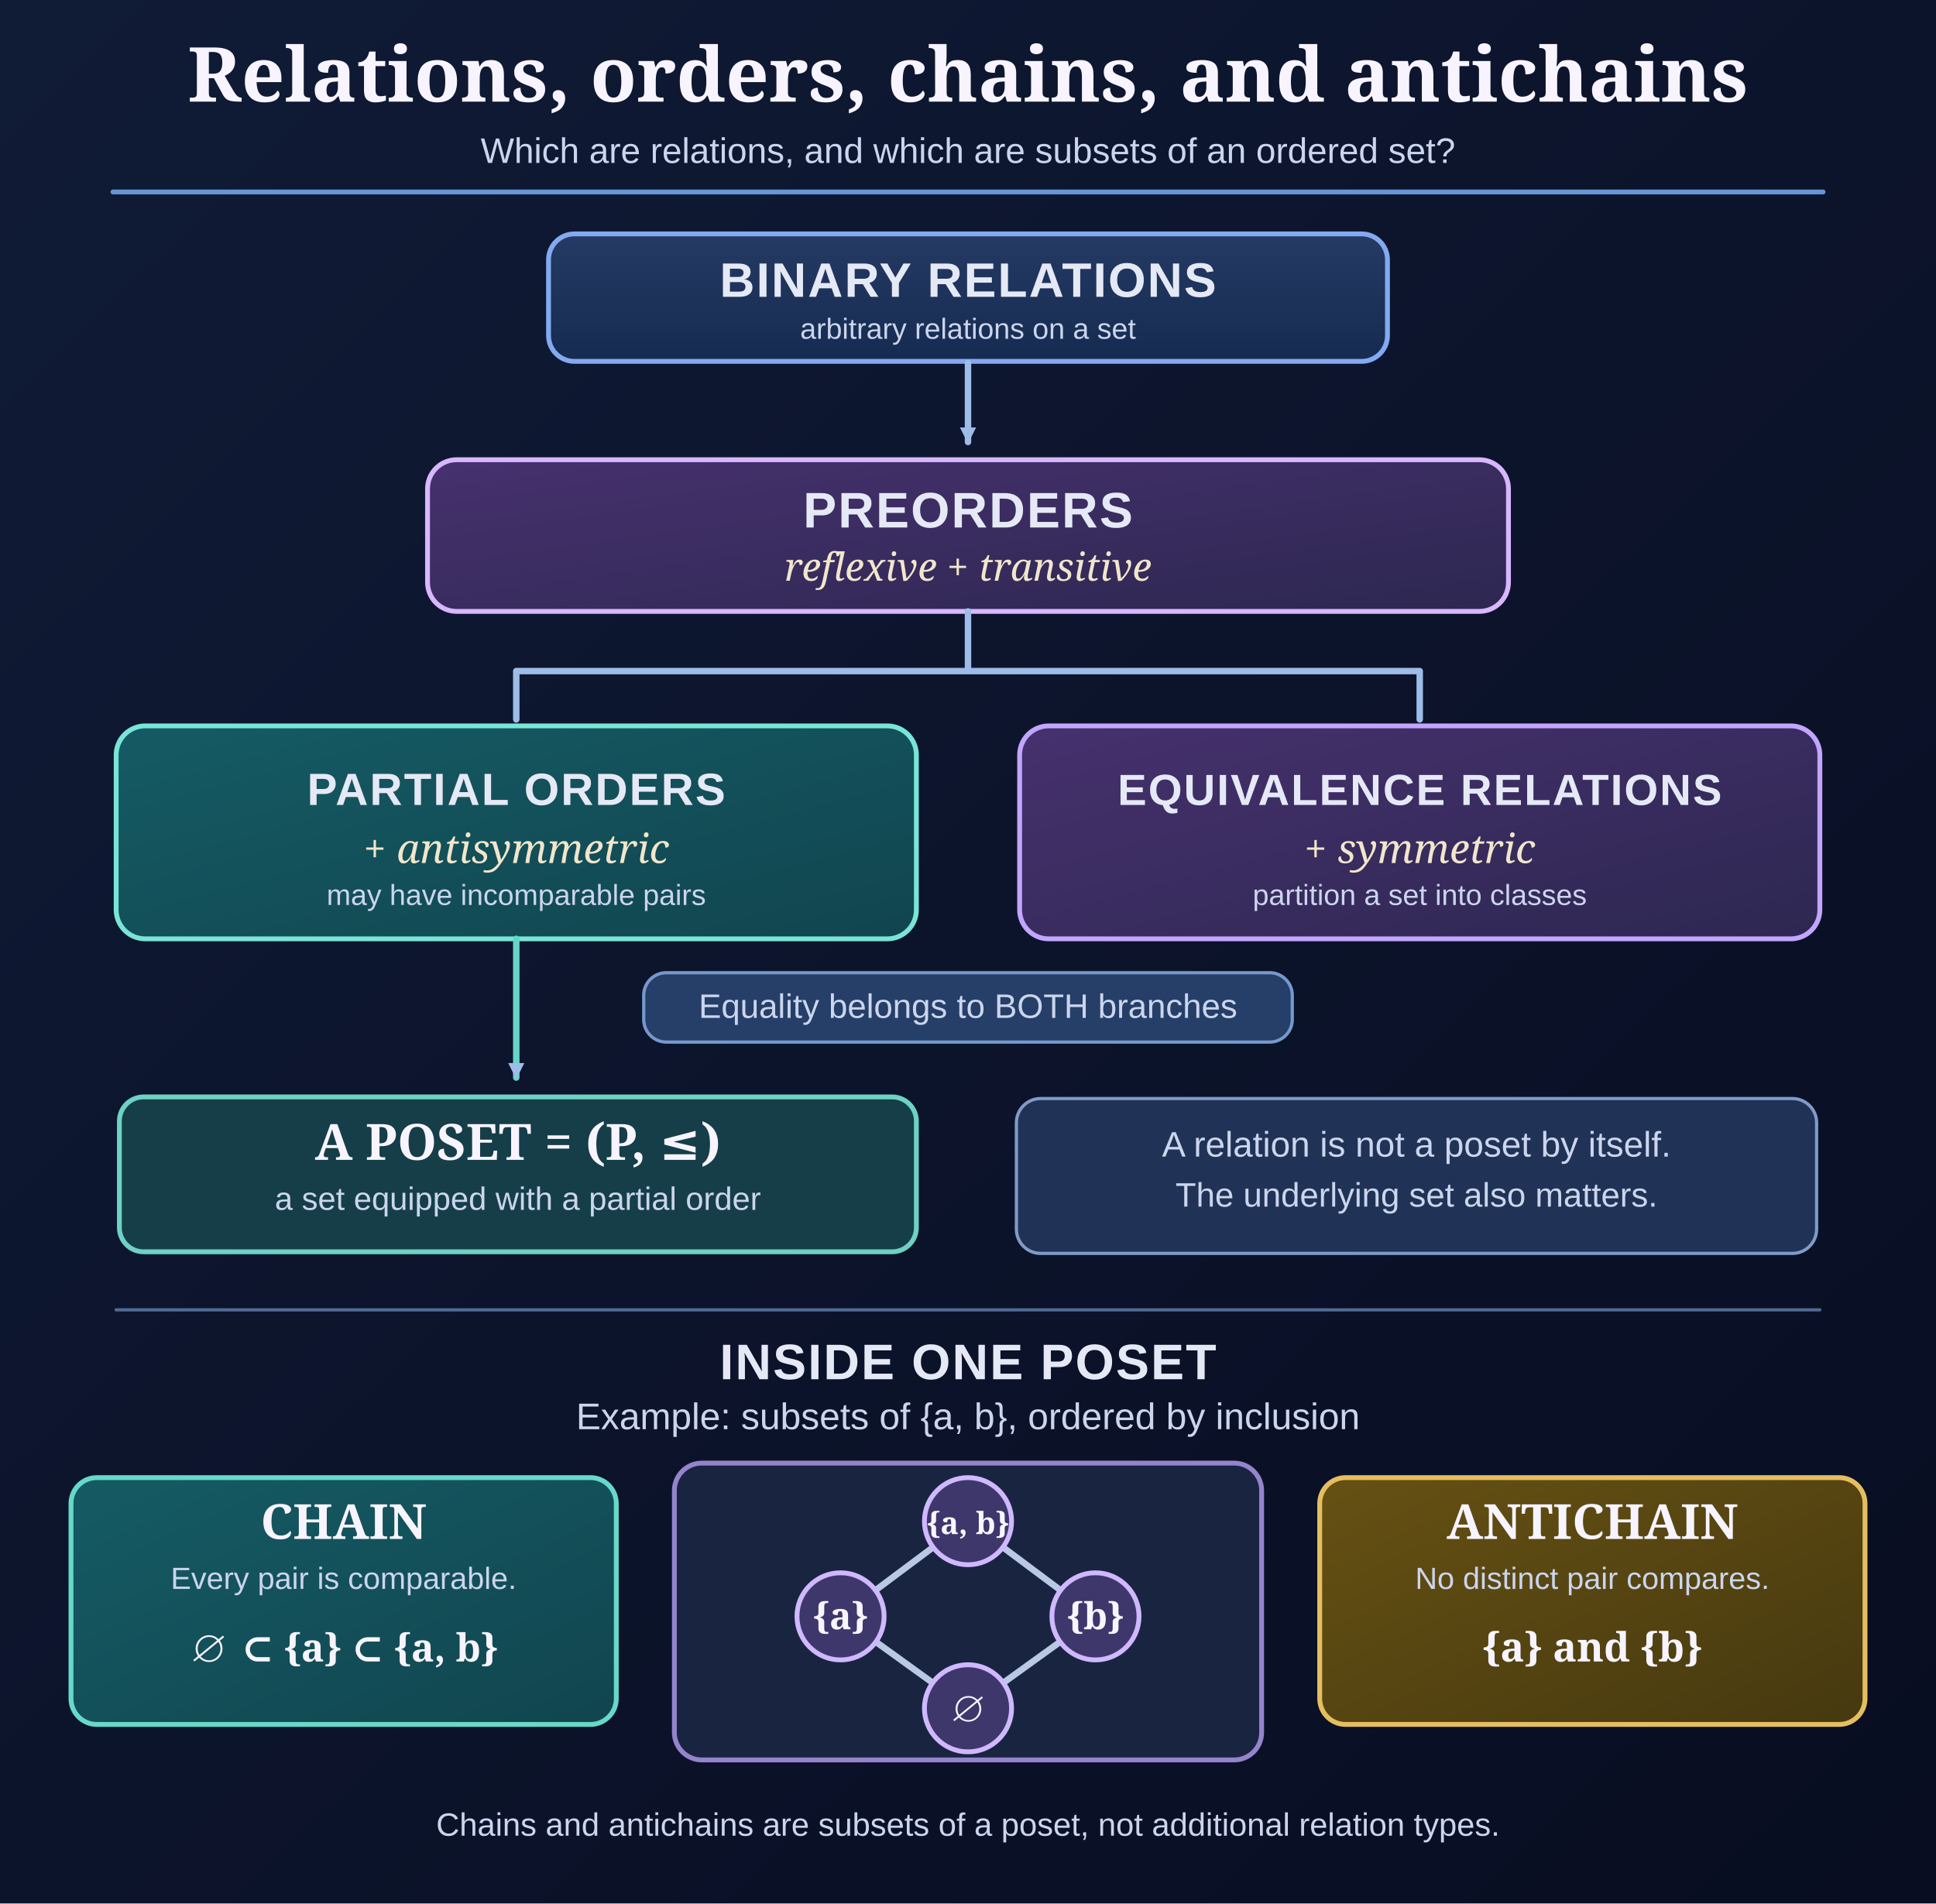
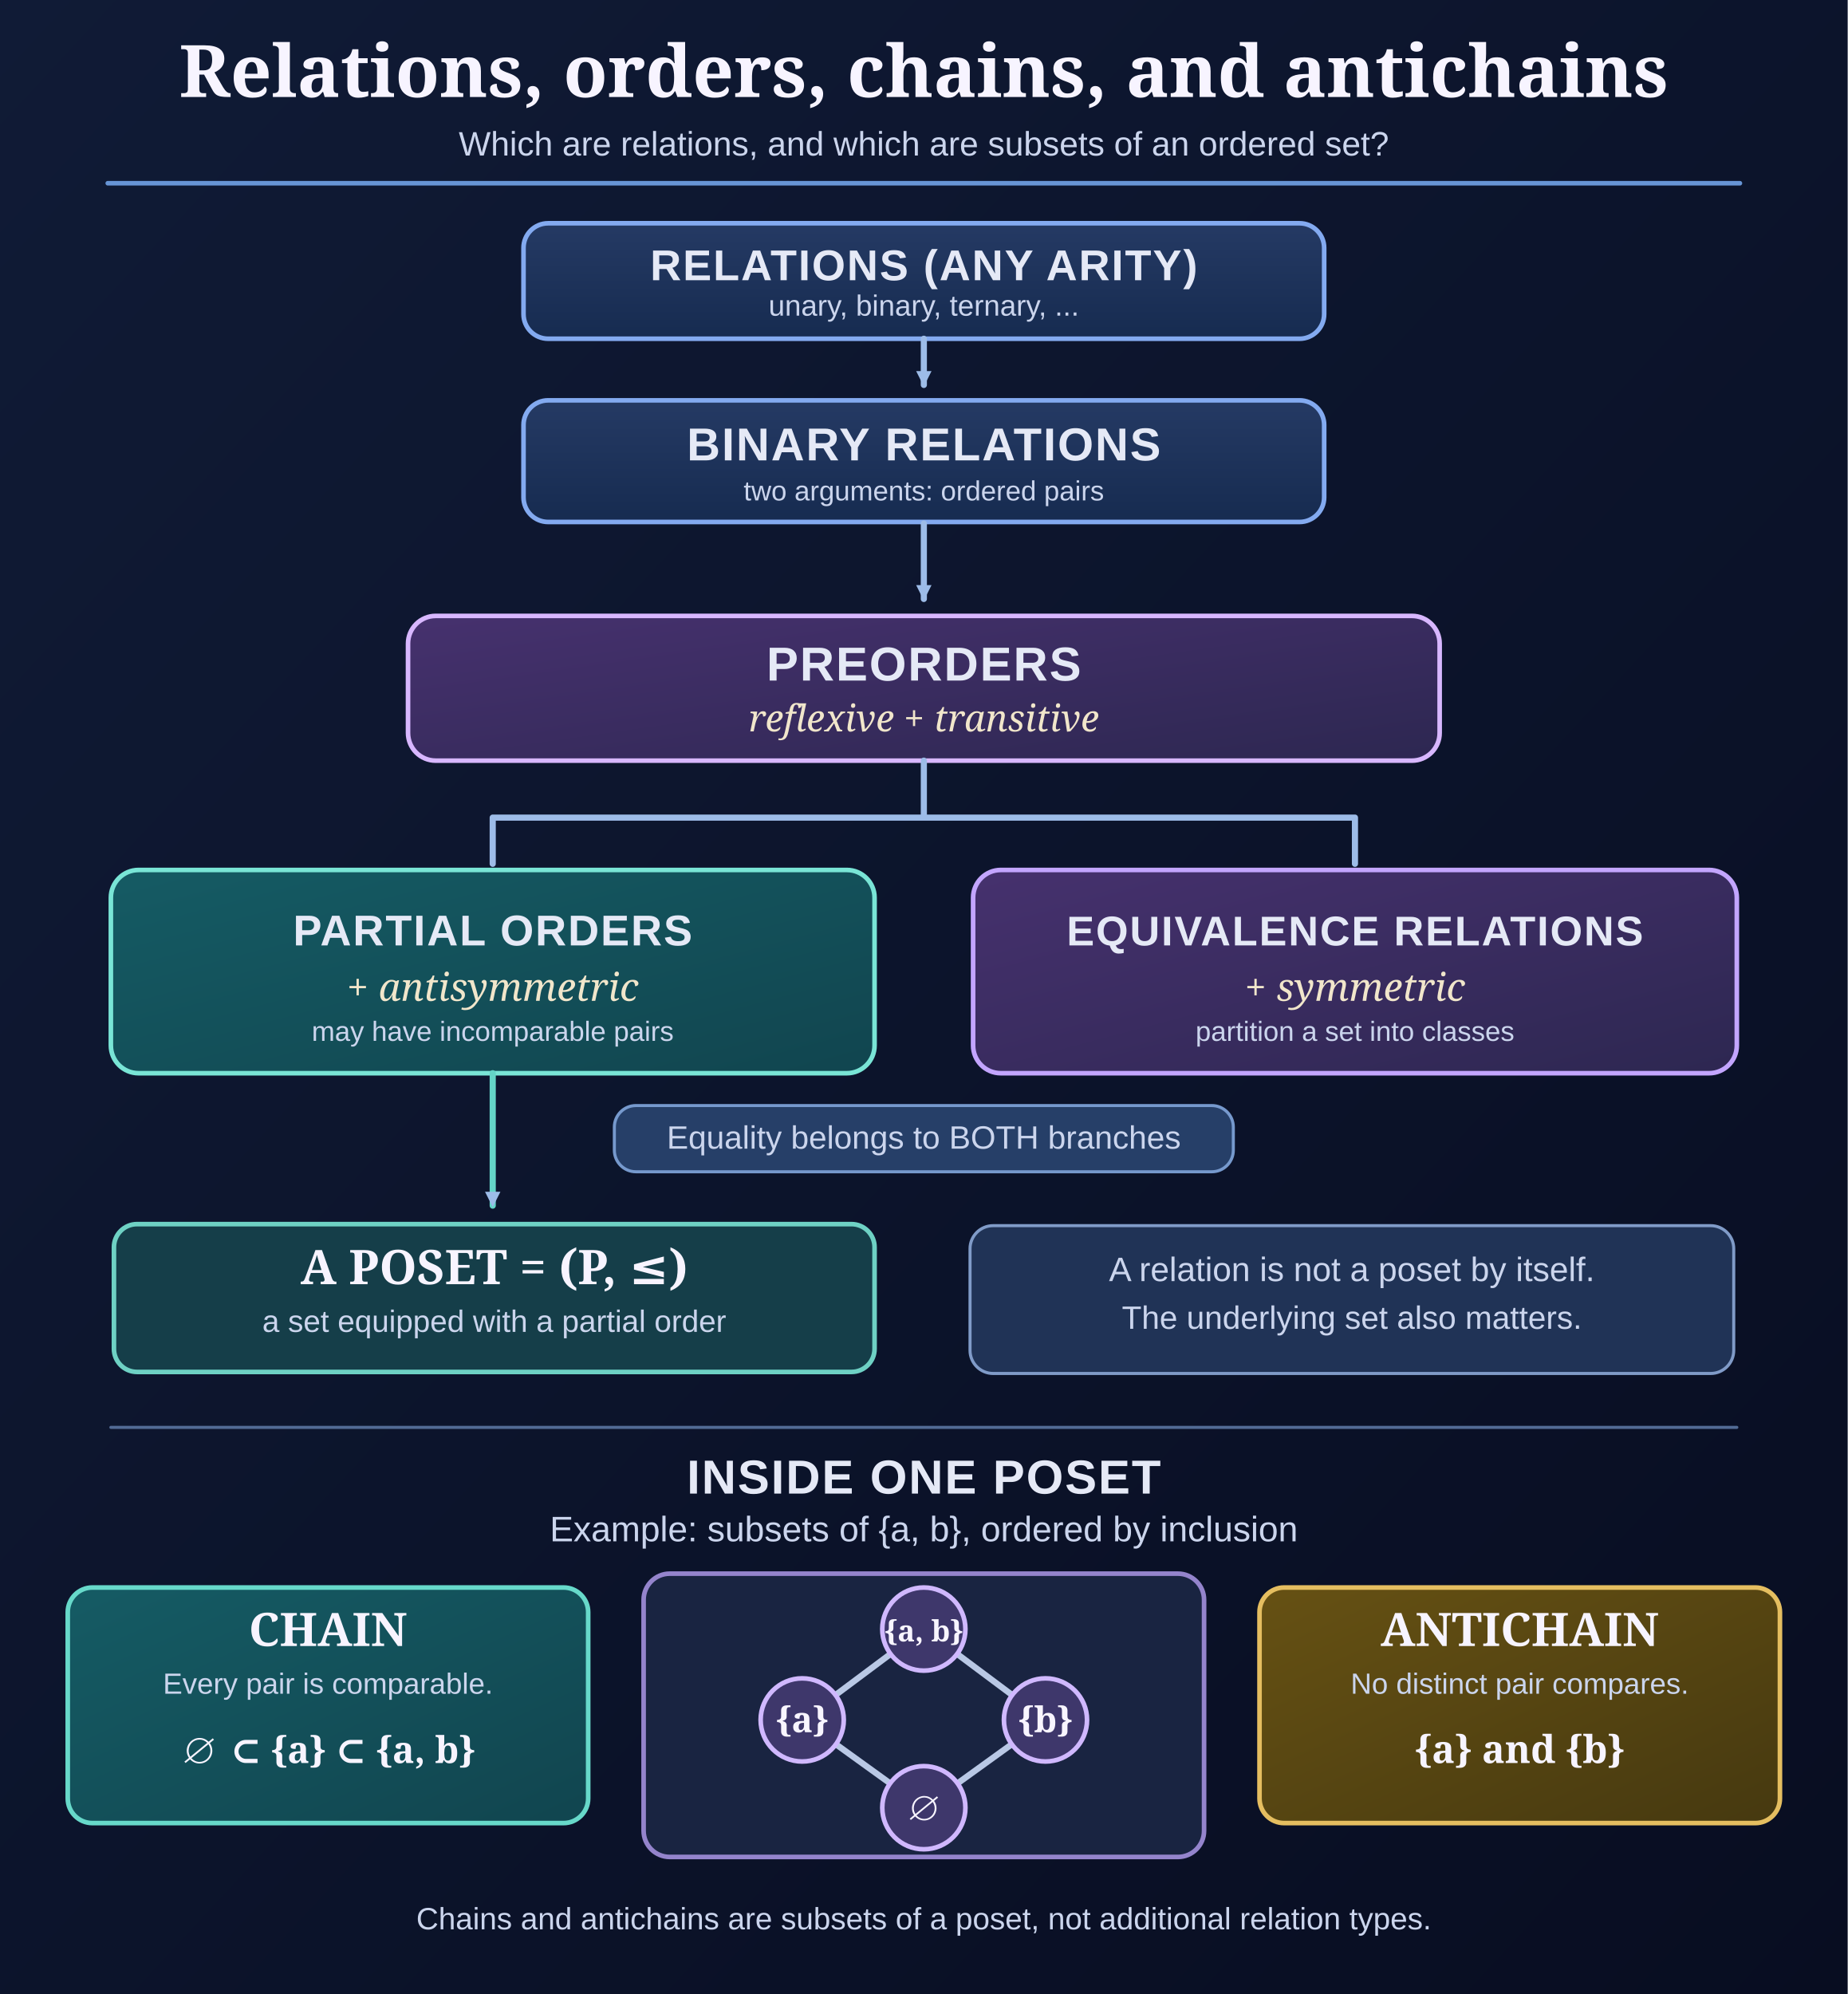
- <svg xmlns="http://www.w3.org/2000/svg" viewBox="0 0 1200 1180" role="img" aria-labelledby="title desc">
+ <svg xmlns="http://www.w3.org/2000/svg" viewBox="0 0 1200 1295" role="img" aria-labelledby="title desc">
  <defs>
    <linearGradient id="background" x1="0" y1="0" x2="1" y2="1">
      <stop stop-color="#101b36" />
      <stop offset="1" stop-color="#080d21" />
    </linearGradient>
    <linearGradient id="top" x1="0" y1="0" x2="0" y2="1">
      <stop stop-color="#253a64" />
      <stop offset="1" stop-color="#162b50" />
    </linearGradient>
    <linearGradient id="violet" x1="0" y1="0" x2="1" y2="1">
      <stop stop-color="#46316e" />
      <stop offset="1" stop-color="#2d2751" />
    </linearGradient>
    <linearGradient id="teal" x1="0" y1="0" x2="1" y2="1">
      <stop stop-color="#155b64" />
      <stop offset="1" stop-color="#11454f" />
    </linearGradient>
    <linearGradient id="gold" x1="0" y1="0" x2="1" y2="1">
      <stop stop-color="#665113" />
      <stop offset="1" stop-color="#463910" />
    </linearGradient>
    <marker id="arrow" markerWidth="10" markerHeight="10" refX="9" refY="5" orient="auto" markerUnits="userSpaceOnUse">
      <path d="M0 0 L10 5 L0 10 Z" fill="#9dbce8" stroke="none" />
    </marker>
  </defs>
  <style>
 .white{font-family:Georgia,serif;fill:#f7f4ff;font-weight:700}
 .main{font-family:Arial,Helvetica,sans-serif;fill:#e5e9f6;font-weight:600;letter-spacing:1px}
 .muted{font-family:Arial,Helvetica,sans-serif;fill:#cbd5ed}
 .hint{font-family:Georgia,serif;fill:#f1e6cb;font-style:italic}
 .node{font-family:Georgia,serif;fill:#f8f5ff;font-weight:600}
</style>
-   <rect width="1200" height="1180" fill="url(#background)" />
+   <rect width="1200" height="1295" fill="url(#background)" />
  <text x="600" y="63" class="white" font-size="47" text-anchor="middle">Relations, orders, chains, and antichains</text>
  <text x="600" y="101" class="muted" font-size="22" text-anchor="middle">Which are relations, and which are subsets of an ordered set?</text>
  <path d="M70 119 H1130" stroke="#6795d6" stroke-width="3" fill="none" stroke-linecap="round" stroke-linejoin="round" />
-   <rect x="340" y="145" width="520" height="79" rx="16" fill="url(#top)" stroke="#83aaf0" stroke-width="3" />
-   <text x="600" y="184" class="main" font-size="30" text-anchor="middle">BINARY RELATIONS</text>
-   <text x="600" y="210" class="muted" font-size="18" text-anchor="middle">arbitrary relations on a set</text>
-   <path d="M600 225 V274" stroke="#9dbce8" stroke-width="4" fill="none" stroke-linecap="round" stroke-linejoin="round" marker-end="url(#arrow)" />
-   <rect x="265" y="285" width="670" height="94" rx="18" fill="url(#violet)" stroke="#d8b7ff" stroke-width="3" />
-   <text x="600" y="327" class="main" font-size="31" text-anchor="middle">PREORDERS</text>
-   <text x="600" y="360" class="hint" font-size="24" text-anchor="middle">reflexive + transitive</text>
-   <path d="M600 379 V416 M320 416 H880 M320 416 V446 M880 416 V446" stroke="#9dbce8" stroke-width="4" fill="none" stroke-linecap="round" stroke-linejoin="round" />
-   <rect x="72" y="450" width="496" height="132" rx="18" fill="url(#teal)" stroke="#79e5d6" stroke-width="3" />
-   <rect x="632" y="450" width="496" height="132" rx="18" fill="url(#violet)" stroke="#c3a5ff" stroke-width="3" />
-   <text x="320" y="499" class="main" font-size="28" text-anchor="middle">PARTIAL ORDERS</text>
-   <text x="320" y="535" class="hint" font-size="25" text-anchor="middle">+ antisymmetric</text>
-   <text x="320" y="561" class="muted" font-size="18" text-anchor="middle">may have incomparable pairs</text>
-   <text x="880" y="499" class="main" font-size="27" text-anchor="middle">EQUIVALENCE RELATIONS</text>
-   <text x="880" y="535" class="hint" font-size="25" text-anchor="middle">+ symmetric</text>
-   <text x="880" y="561" class="muted" font-size="18" text-anchor="middle">partition a set into classes</text>
-   <rect x="399" y="603" width="402" height="43" rx="14" fill="#263f68" stroke="#7699cd" stroke-width="2" />
-   <text x="600" y="631" class="muted" font-size="21" text-anchor="middle">Equality belongs to BOTH branches</text>
-   <path d="M320 582 V668" stroke="#64d5c7" stroke-width="4" fill="none" stroke-linecap="round" stroke-linejoin="round" marker-end="url(#arrow)" />
-   <rect x="74" y="680" width="494" height="96" rx="15" fill="#153e49" stroke="#6ed1c4" stroke-width="3" />
-   <text x="321" y="719" class="white" font-size="31" text-anchor="middle">A POSET = (P, ≤)</text>
-   <text x="321" y="750" class="muted" font-size="20" text-anchor="middle">a set equipped with a partial order</text>
-   <rect x="630" y="681" width="496" height="96" rx="15" fill="#203356" stroke="#809bc8" stroke-width="2" />
-   <text x="878" y="717" class="muted" font-size="22" text-anchor="middle">A relation is not a poset by itself.</text>
-   <text x="878" y="748" class="muted" font-size="21" text-anchor="middle">The underlying set also matters.</text>
-   <path d="M72 812 H1128" stroke="#526b95" stroke-width="2" fill="none" stroke-linecap="round" stroke-linejoin="round" />
-   <text x="600" y="855" class="main" font-size="31" text-anchor="middle">INSIDE ONE POSET</text>
-   <text x="600" y="886" class="muted" font-size="23" text-anchor="middle">Example: subsets of {a, b}, ordered by inclusion</text>
-   <rect x="44" y="916" width="338" height="153" rx="16" fill="url(#teal)" stroke="#67d9ca" stroke-width="3" />
-   <rect x="818" y="916" width="338" height="153" rx="16" fill="url(#gold)" stroke="#e5be60" stroke-width="3" />
-   <text x="213" y="954" class="white" font-size="30" text-anchor="middle">CHAIN</text>
-   <text x="213" y="985" class="muted" font-size="19" text-anchor="middle">Every pair is comparable.</text>
-   <text x="213" y="1030" class="white" font-size="24" text-anchor="middle">∅ ⊂ {a} ⊂ {a, b}</text>
-   <text x="987" y="954" class="white" font-size="30" text-anchor="middle">ANTICHAIN</text>
-   <text x="987" y="985" class="muted" font-size="19" text-anchor="middle">No distinct pair compares.</text>
-   <text x="987" y="1030" class="white" font-size="25" text-anchor="middle">{a} and {b}</text>
-   <rect x="418" y="907" width="364" height="184" rx="17" fill="#192441" stroke="#9484cc" stroke-width="3" />
-   <path d="M600 1059 L521 1002" stroke="#b9c8e5" stroke-width="4" fill="none" stroke-linecap="round" stroke-linejoin="round" data-from="none" data-to="a" />
-   <path d="M600 1059 L679 1002" stroke="#b9c8e5" stroke-width="4" fill="none" stroke-linecap="round" stroke-linejoin="round" data-from="none" data-to="b" />
-   <path d="M521 1002 L600 943" stroke="#b9c8e5" stroke-width="4" fill="none" stroke-linecap="round" stroke-linejoin="round" data-from="a" data-to="ab" />
-   <path d="M679 1002 L600 943" stroke="#b9c8e5" stroke-width="4" fill="none" stroke-linecap="round" stroke-linejoin="round" data-from="b" data-to="ab" />
-   <circle cx="600" cy="943" r="27" fill="#3e376b" stroke="#d0b8ff" stroke-width="3" />
-   <text x="600" y="951" class="node" font-size="19" text-anchor="middle" data-subset="ab">{a, b}</text>
-   <circle cx="521" cy="1002" r="27" fill="#3e376b" stroke="#d0b8ff" stroke-width="3" />
-   <text x="521" y="1010" class="node" font-size="23" text-anchor="middle" data-subset="a">{a}</text>
-   <circle cx="679" cy="1002" r="27" fill="#3e376b" stroke="#d0b8ff" stroke-width="3" />
-   <text x="679" y="1010" class="node" font-size="23" text-anchor="middle" data-subset="b">{b}</text>
-   <circle cx="600" cy="1059" r="27" fill="#3e376b" stroke="#d0b8ff" stroke-width="3" />
-   <text x="600" y="1067" class="node" font-size="23" text-anchor="middle" data-subset="none">∅</text>
-   <text x="600" y="1138" class="muted" font-size="20" text-anchor="middle">Chains and antichains are subsets of a poset, not additional relation types.</text>
+   <rect x="340" y="145" width="520" height="75" rx="16" fill="url(#top)" stroke="#83aaf0" stroke-width="3" />
+   <text x="600" y="182" class="main" font-size="28" text-anchor="middle">RELATIONS (ANY ARITY)</text>
+   <text x="600" y="205" class="muted" font-size="19" text-anchor="middle">unary, binary, ternary, ...</text>
+   <path d="M600 220 V250" stroke="#9dbce8" stroke-width="4" fill="none" stroke-linecap="round" stroke-linejoin="round" marker-end="url(#arrow)" />
+   <g transform="translate(0 115)">
+     <rect x="340" y="145" width="520" height="79" rx="16" fill="url(#top)" stroke="#83aaf0" stroke-width="3" />
+     <text x="600" y="184" class="main" font-size="30" text-anchor="middle">BINARY RELATIONS</text>
+     <text x="600" y="210" class="muted" font-size="18" text-anchor="middle">two arguments: ordered pairs</text>
+     <path d="M600 225 V274" stroke="#9dbce8" stroke-width="4" fill="none" stroke-linecap="round" stroke-linejoin="round" marker-end="url(#arrow)" />
+     <rect x="265" y="285" width="670" height="94" rx="18" fill="url(#violet)" stroke="#d8b7ff" stroke-width="3" />
+     <text x="600" y="327" class="main" font-size="31" text-anchor="middle">PREORDERS</text>
+     <text x="600" y="360" class="hint" font-size="24" text-anchor="middle">reflexive + transitive</text>
+     <path d="M600 379 V416 M320 416 H880 M320 416 V446 M880 416 V446" stroke="#9dbce8" stroke-width="4" fill="none" stroke-linecap="round" stroke-linejoin="round" />
+     <rect x="72" y="450" width="496" height="132" rx="18" fill="url(#teal)" stroke="#79e5d6" stroke-width="3" />
+     <rect x="632" y="450" width="496" height="132" rx="18" fill="url(#violet)" stroke="#c3a5ff" stroke-width="3" />
+     <text x="320" y="499" class="main" font-size="28" text-anchor="middle">PARTIAL ORDERS</text>
+     <text x="320" y="535" class="hint" font-size="25" text-anchor="middle">+ antisymmetric</text>
+     <text x="320" y="561" class="muted" font-size="18" text-anchor="middle">may have incomparable pairs</text>
+     <text x="880" y="499" class="main" font-size="27" text-anchor="middle">EQUIVALENCE RELATIONS</text>
+     <text x="880" y="535" class="hint" font-size="25" text-anchor="middle">+ symmetric</text>
+     <text x="880" y="561" class="muted" font-size="18" text-anchor="middle">partition a set into classes</text>
+     <rect x="399" y="603" width="402" height="43" rx="14" fill="#263f68" stroke="#7699cd" stroke-width="2" />
+     <text x="600" y="631" class="muted" font-size="21" text-anchor="middle">Equality belongs to BOTH branches</text>
+     <path d="M320 582 V668" stroke="#64d5c7" stroke-width="4" fill="none" stroke-linecap="round" stroke-linejoin="round" marker-end="url(#arrow)" />
+     <rect x="74" y="680" width="494" height="96" rx="15" fill="#153e49" stroke="#6ed1c4" stroke-width="3" />
+     <text x="321" y="719" class="white" font-size="31" text-anchor="middle">A POSET = (P, ≤)</text>
+     <text x="321" y="750" class="muted" font-size="20" text-anchor="middle">a set equipped with a partial order</text>
+     <rect x="630" y="681" width="496" height="96" rx="15" fill="#203356" stroke="#809bc8" stroke-width="2" />
+     <text x="878" y="717" class="muted" font-size="22" text-anchor="middle">A relation is not a poset by itself.</text>
+     <text x="878" y="748" class="muted" font-size="21" text-anchor="middle">The underlying set also matters.</text>
+     <path d="M72 812 H1128" stroke="#526b95" stroke-width="2" fill="none" stroke-linecap="round" stroke-linejoin="round" />
+     <text x="600" y="855" class="main" font-size="31" text-anchor="middle">INSIDE ONE POSET</text>
+     <text x="600" y="886" class="muted" font-size="23" text-anchor="middle">Example: subsets of {a, b}, ordered by inclusion</text>
+     <rect x="44" y="916" width="338" height="153" rx="16" fill="url(#teal)" stroke="#67d9ca" stroke-width="3" />
+     <rect x="818" y="916" width="338" height="153" rx="16" fill="url(#gold)" stroke="#e5be60" stroke-width="3" />
+     <text x="213" y="954" class="white" font-size="30" text-anchor="middle">CHAIN</text>
+     <text x="213" y="985" class="muted" font-size="19" text-anchor="middle">Every pair is comparable.</text>
+     <text x="213" y="1030" class="white" font-size="24" text-anchor="middle">∅ ⊂ {a} ⊂ {a, b}</text>
+     <text x="987" y="954" class="white" font-size="30" text-anchor="middle">ANTICHAIN</text>
+     <text x="987" y="985" class="muted" font-size="19" text-anchor="middle">No distinct pair compares.</text>
+     <text x="987" y="1030" class="white" font-size="25" text-anchor="middle">{a} and {b}</text>
+     <rect x="418" y="907" width="364" height="184" rx="17" fill="#192441" stroke="#9484cc" stroke-width="3" />
+     <path d="M600 1059 L521 1002" stroke="#b9c8e5" stroke-width="4" fill="none" stroke-linecap="round" stroke-linejoin="round" data-from="none" data-to="a" />
+     <path d="M600 1059 L679 1002" stroke="#b9c8e5" stroke-width="4" fill="none" stroke-linecap="round" stroke-linejoin="round" data-from="none" data-to="b" />
+     <path d="M521 1002 L600 943" stroke="#b9c8e5" stroke-width="4" fill="none" stroke-linecap="round" stroke-linejoin="round" data-from="a" data-to="ab" />
+     <path d="M679 1002 L600 943" stroke="#b9c8e5" stroke-width="4" fill="none" stroke-linecap="round" stroke-linejoin="round" data-from="b" data-to="ab" />
+     <circle cx="600" cy="943" r="27" fill="#3e376b" stroke="#d0b8ff" stroke-width="3" />
+     <text x="600" y="951" class="node" font-size="19" text-anchor="middle" data-subset="ab">{a, b}</text>
+     <circle cx="521" cy="1002" r="27" fill="#3e376b" stroke="#d0b8ff" stroke-width="3" />
+     <text x="521" y="1010" class="node" font-size="23" text-anchor="middle" data-subset="a">{a}</text>
+     <circle cx="679" cy="1002" r="27" fill="#3e376b" stroke="#d0b8ff" stroke-width="3" />
+     <text x="679" y="1010" class="node" font-size="23" text-anchor="middle" data-subset="b">{b}</text>
+     <circle cx="600" cy="1059" r="27" fill="#3e376b" stroke="#d0b8ff" stroke-width="3" />
+     <text x="600" y="1067" class="node" font-size="23" text-anchor="middle" data-subset="none">∅</text>
+     <text x="600" y="1138" class="muted" font-size="20" text-anchor="middle">Chains and antichains are subsets of a poset, not additional relation types.</text>
+   </g>
</svg>
